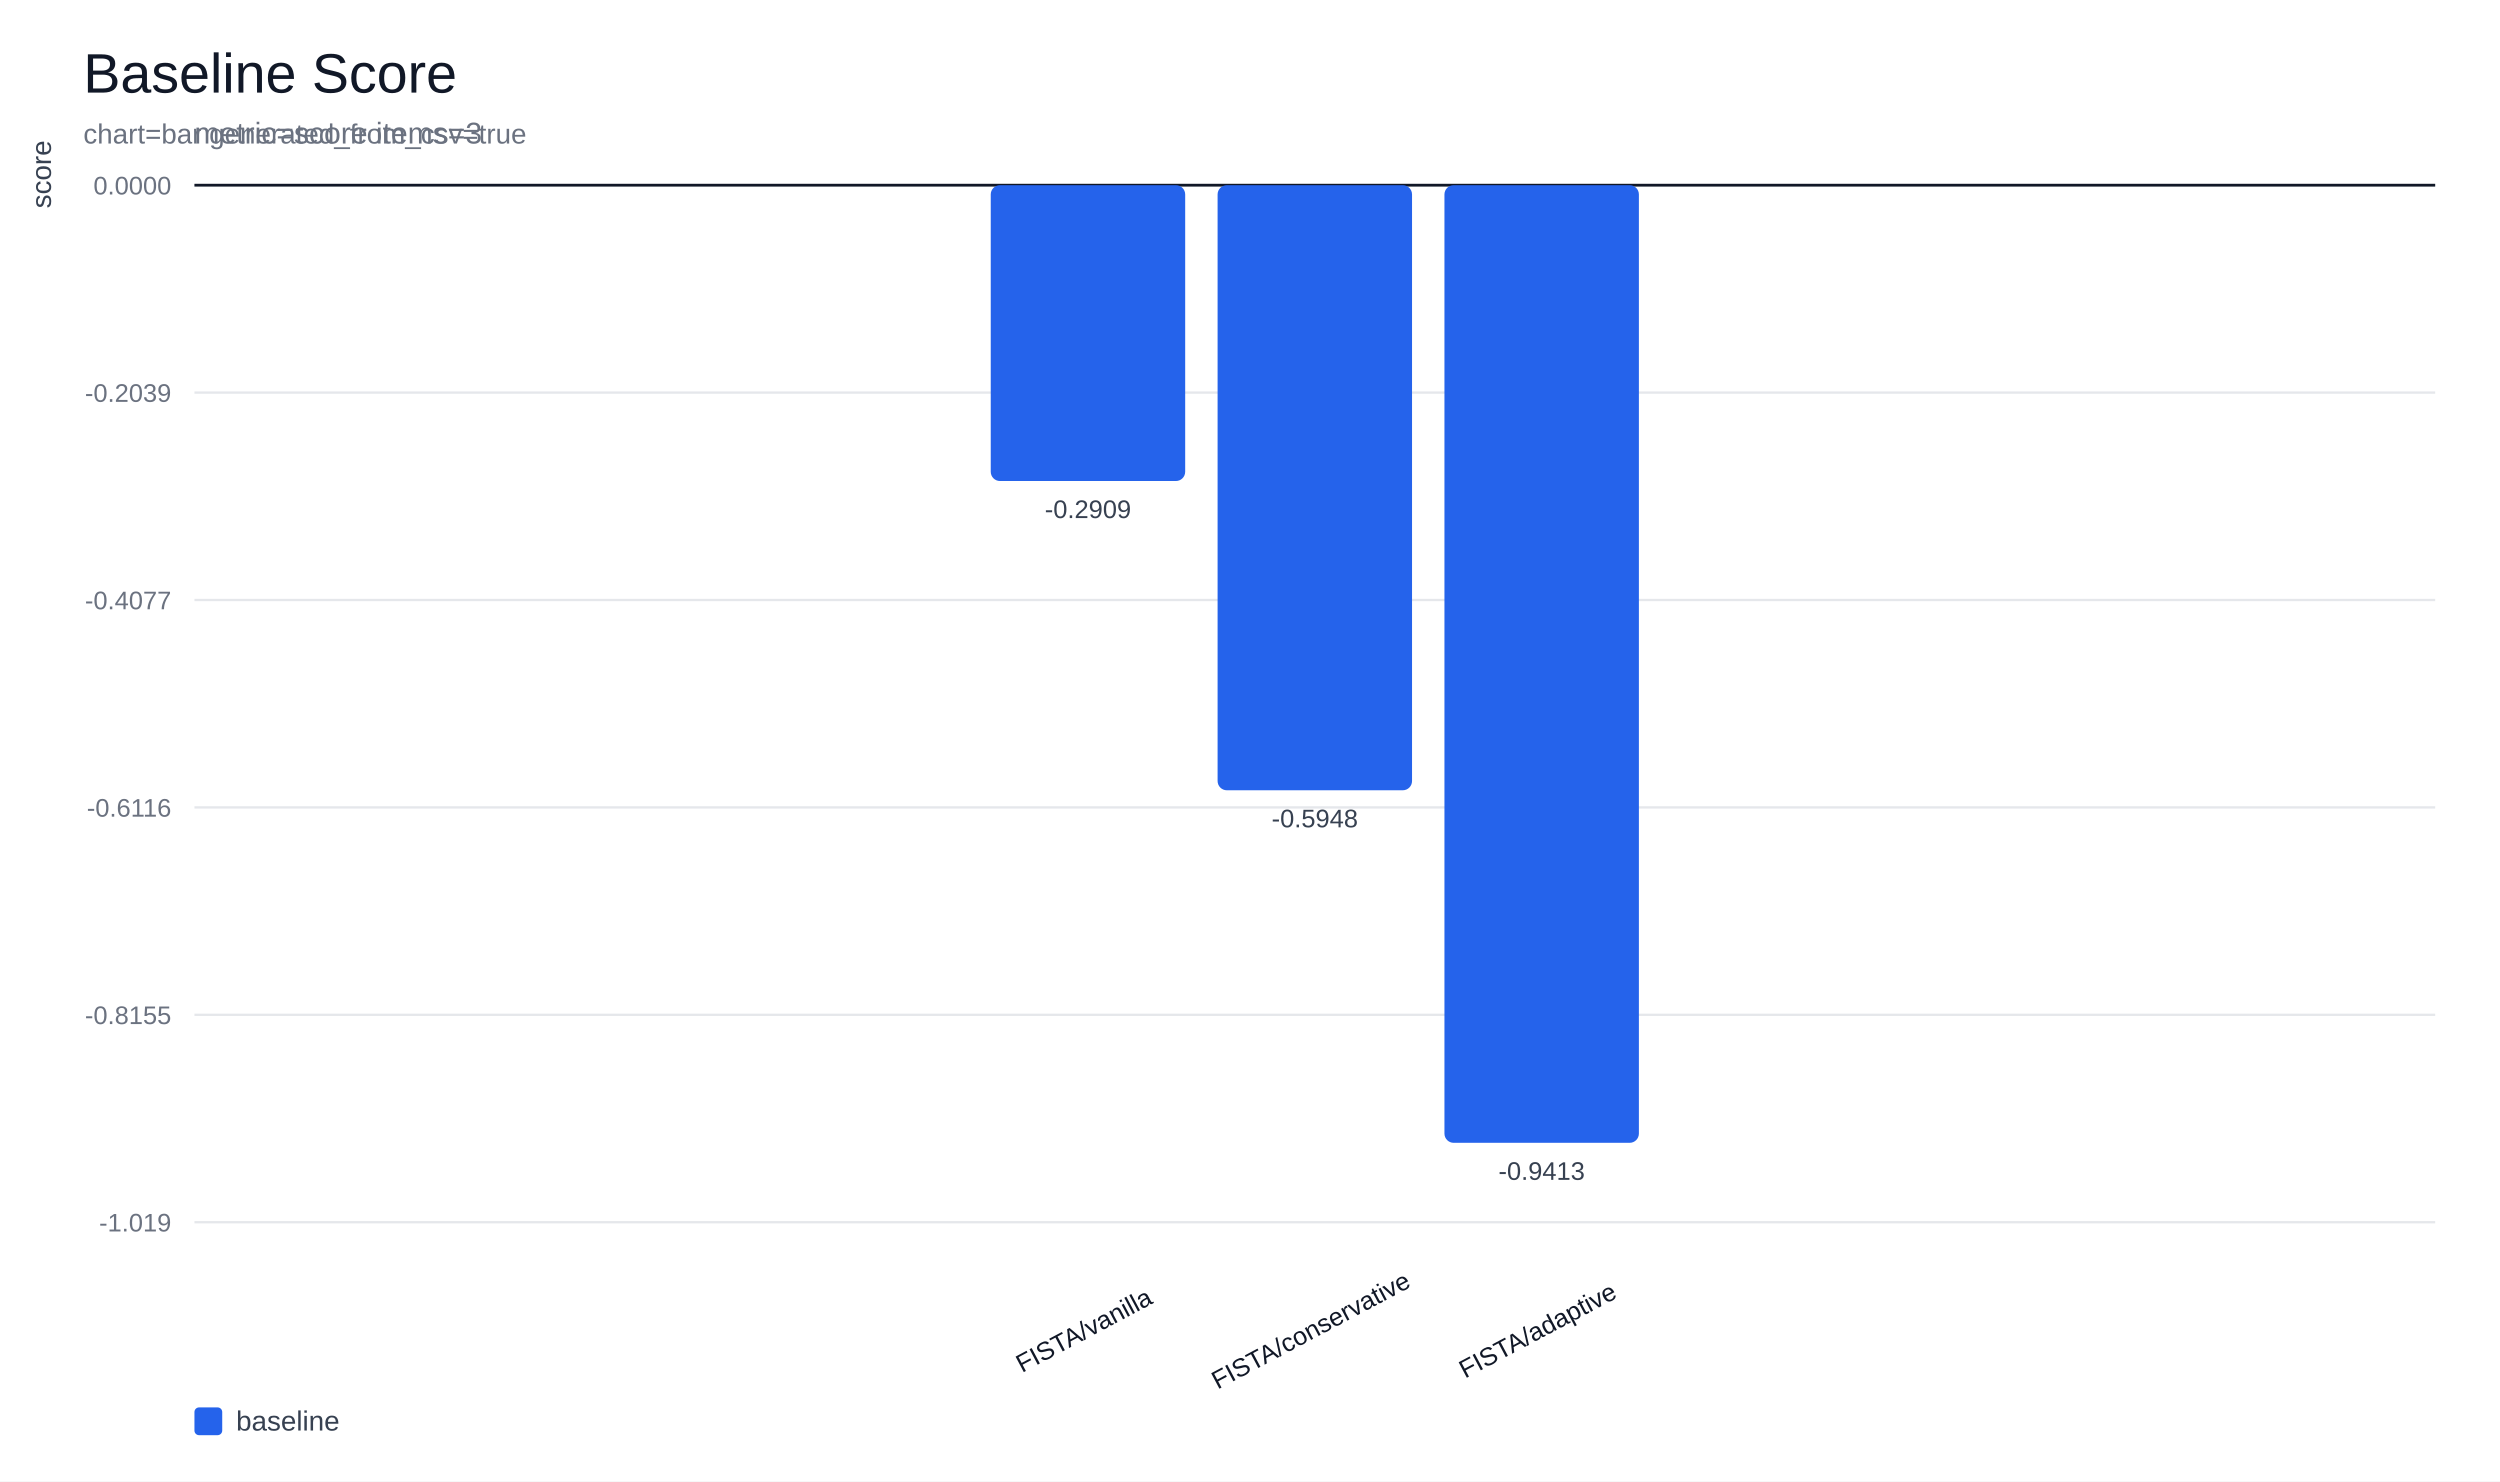
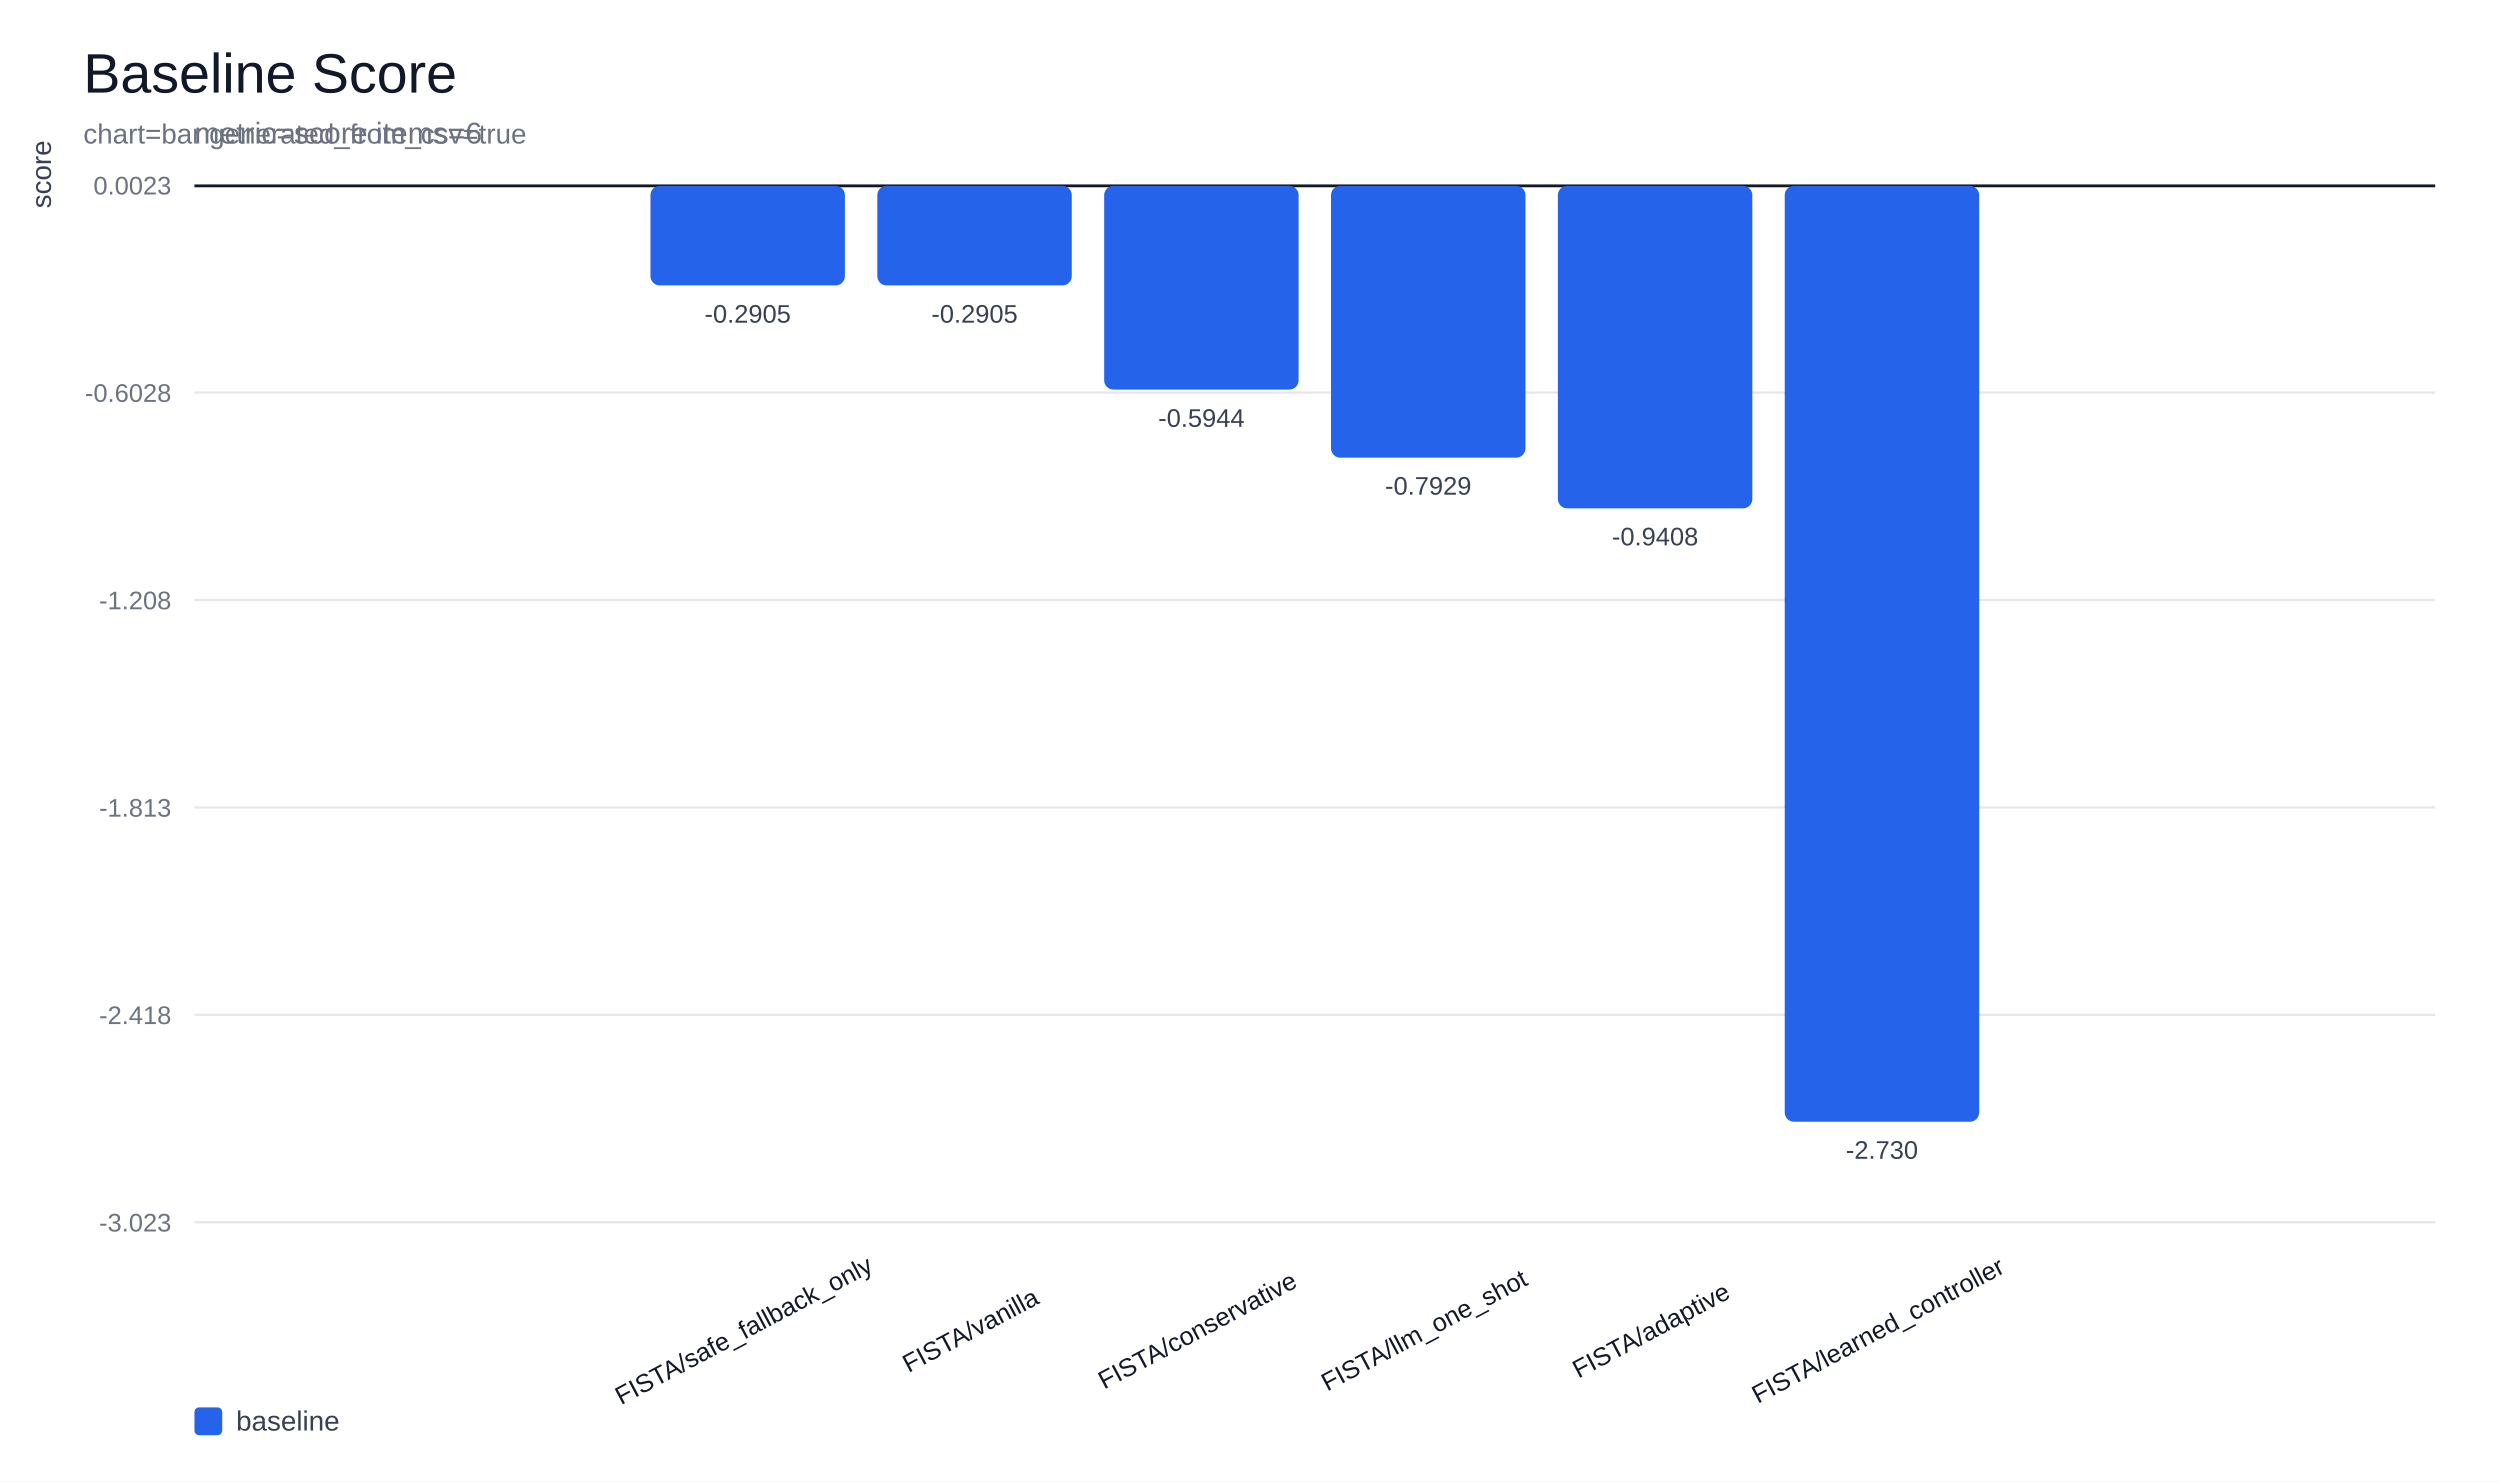
<svg xmlns="http://www.w3.org/2000/svg" width="1080" height="640" viewBox="0 0 1080 640">
  <rect width="100%" height="100%" fill="#ffffff" />
  <text x="36" y="40" font-size="24" font-family="Arial, Helvetica, sans-serif" fill="#111827">Baseline Score</text>
  <text x="36" y="62" font-size="12" font-family="Arial, Helvetica, sans-serif" fill="#6b7280">chart=bar generated_from_csv=true</text>
  <line x1="84.0" y1="528.0" x2="1052.0" y2="528.0" stroke="#e5e7eb" stroke-width="1.0" />
-   <text x="74.0" y="532.0" font-size="11" font-family="Arial, Helvetica, sans-serif" fill="#6b7280" text-anchor="end">-1.019</text>
+   <text x="74.0" y="532.0" font-size="11" font-family="Arial, Helvetica, sans-serif" fill="#6b7280" text-anchor="end">-3.023</text>
  <line x1="84.0" y1="438.4" x2="1052.0" y2="438.4" stroke="#e5e7eb" stroke-width="1.0" />
-   <text x="74.0" y="442.4" font-size="11" font-family="Arial, Helvetica, sans-serif" fill="#6b7280" text-anchor="end">-0.8155</text>
+   <text x="74.0" y="442.4" font-size="11" font-family="Arial, Helvetica, sans-serif" fill="#6b7280" text-anchor="end">-2.418</text>
  <line x1="84.0" y1="348.8" x2="1052.0" y2="348.8" stroke="#e5e7eb" stroke-width="1.0" />
-   <text x="74.0" y="352.8" font-size="11" font-family="Arial, Helvetica, sans-serif" fill="#6b7280" text-anchor="end">-0.6116</text>
+   <text x="74.0" y="352.8" font-size="11" font-family="Arial, Helvetica, sans-serif" fill="#6b7280" text-anchor="end">-1.813</text>
  <line x1="84.0" y1="259.2" x2="1052.0" y2="259.2" stroke="#e5e7eb" stroke-width="1.0" />
-   <text x="74.0" y="263.2" font-size="11" font-family="Arial, Helvetica, sans-serif" fill="#6b7280" text-anchor="end">-0.4077</text>
+   <text x="74.0" y="263.2" font-size="11" font-family="Arial, Helvetica, sans-serif" fill="#6b7280" text-anchor="end">-1.208</text>
  <line x1="84.0" y1="169.6" x2="1052.0" y2="169.6" stroke="#e5e7eb" stroke-width="1.0" />
-   <text x="74.0" y="173.6" font-size="11" font-family="Arial, Helvetica, sans-serif" fill="#6b7280" text-anchor="end">-0.2039</text>
+   <text x="74.0" y="173.6" font-size="11" font-family="Arial, Helvetica, sans-serif" fill="#6b7280" text-anchor="end">-0.6028</text>
  <line x1="84.0" y1="80.0" x2="1052.0" y2="80.0" stroke="#e5e7eb" stroke-width="1.0" />
-   <text x="74.0" y="84.0" font-size="11" font-family="Arial, Helvetica, sans-serif" fill="#6b7280" text-anchor="end">0.0000</text>
-   <line x1="84.0" y1="80.0" x2="1052.0" y2="80.0" stroke="#111827" stroke-width="1.2" />
-   <rect x="428.0" y="80.0" width="84.0" height="127.8" rx="4" fill="#2563eb" />
-   <text x="470.0" y="578.0" font-size="11" font-family="Arial, Helvetica, sans-serif" fill="#111827" text-anchor="middle" transform="rotate(-28 470.0 578.0)">FISTA/vanilla</text>
-   <text x="470.0" y="223.8" font-size="11" font-family="Arial, Helvetica, sans-serif" fill="#374151" text-anchor="middle">-0.2909</text>
-   <rect x="526.0" y="80.0" width="84.0" height="261.4" rx="4" fill="#2563eb" />
-   <text x="568.0" y="578.0" font-size="11" font-family="Arial, Helvetica, sans-serif" fill="#111827" text-anchor="middle" transform="rotate(-28 568.0 578.0)">FISTA/conservative</text>
-   <text x="568.0" y="357.4" font-size="11" font-family="Arial, Helvetica, sans-serif" fill="#374151" text-anchor="middle">-0.5948</text>
-   <rect x="624.0" y="80.0" width="84.0" height="413.7" rx="4" fill="#2563eb" />
-   <text x="666.0" y="578.0" font-size="11" font-family="Arial, Helvetica, sans-serif" fill="#111827" text-anchor="middle" transform="rotate(-28 666.0 578.0)">FISTA/adaptive</text>
-   <text x="666.0" y="509.7" font-size="11" font-family="Arial, Helvetica, sans-serif" fill="#374151" text-anchor="middle">-0.9413</text>
+   <text x="74.0" y="84.0" font-size="11" font-family="Arial, Helvetica, sans-serif" fill="#6b7280" text-anchor="end">0.0023</text>
+   <line x1="84.0" y1="80.3" x2="1052.0" y2="80.3" stroke="#111827" stroke-width="1.2" />
+   <rect x="281.0" y="80.3" width="84.0" height="43.0" rx="4" fill="#2563eb" />
+   <text x="323.0" y="578.0" font-size="11" font-family="Arial, Helvetica, sans-serif" fill="#111827" text-anchor="middle" transform="rotate(-28 323.0 578.0)">FISTA/safe_fallback_only</text>
+   <text x="323.0" y="139.4" font-size="11" font-family="Arial, Helvetica, sans-serif" fill="#374151" text-anchor="middle">-0.2905</text>
+   <rect x="379.0" y="80.3" width="84.0" height="43.0" rx="4" fill="#2563eb" />
+   <text x="421.0" y="578.0" font-size="11" font-family="Arial, Helvetica, sans-serif" fill="#111827" text-anchor="middle" transform="rotate(-28 421.0 578.0)">FISTA/vanilla</text>
+   <text x="421.0" y="139.4" font-size="11" font-family="Arial, Helvetica, sans-serif" fill="#374151" text-anchor="middle">-0.2905</text>
+   <rect x="477.0" y="80.3" width="84.0" height="88.0" rx="4" fill="#2563eb" />
+   <text x="519.0" y="578.0" font-size="11" font-family="Arial, Helvetica, sans-serif" fill="#111827" text-anchor="middle" transform="rotate(-28 519.0 578.0)">FISTA/conservative</text>
+   <text x="519.0" y="184.4" font-size="11" font-family="Arial, Helvetica, sans-serif" fill="#374151" text-anchor="middle">-0.5944</text>
+   <rect x="575.0" y="80.3" width="84.0" height="117.4" rx="4" fill="#2563eb" />
+   <text x="617.0" y="578.0" font-size="11" font-family="Arial, Helvetica, sans-serif" fill="#111827" text-anchor="middle" transform="rotate(-28 617.0 578.0)">FISTA/llm_one_shot</text>
+   <text x="617.0" y="213.7" font-size="11" font-family="Arial, Helvetica, sans-serif" fill="#374151" text-anchor="middle">-0.7929</text>
+   <rect x="673.0" y="80.3" width="84.0" height="139.3" rx="4" fill="#2563eb" />
+   <text x="715.0" y="578.0" font-size="11" font-family="Arial, Helvetica, sans-serif" fill="#111827" text-anchor="middle" transform="rotate(-28 715.0 578.0)">FISTA/adaptive</text>
+   <text x="715.0" y="235.6" font-size="11" font-family="Arial, Helvetica, sans-serif" fill="#374151" text-anchor="middle">-0.9408</text>
+   <rect x="771.0" y="80.3" width="84.0" height="404.3" rx="4" fill="#2563eb" />
+   <text x="813.0" y="578.0" font-size="11" font-family="Arial, Helvetica, sans-serif" fill="#111827" text-anchor="middle" transform="rotate(-28 813.0 578.0)">FISTA/learned_controller</text>
+   <text x="813.0" y="500.6" font-size="11" font-family="Arial, Helvetica, sans-serif" fill="#374151" text-anchor="middle">-2.730</text>
  <rect x="84" y="608" width="12" height="12" rx="2" fill="#2563eb" />
  <text x="102.0" y="618.0" font-size="12" font-family="Arial, Helvetica, sans-serif" fill="#374151" text-anchor="start">baseline</text>
-   <text x="84" y="62" font-size="13" font-family="Arial, Helvetica, sans-serif" fill="#6b7280">metric=score items=3</text>
+   <text x="84" y="62" font-size="13" font-family="Arial, Helvetica, sans-serif" fill="#6b7280">metric=score items=6</text>
  <text x="22.0" y="90.0" font-size="12" font-family="Arial, Helvetica, sans-serif" fill="#374151" text-anchor="start" transform="rotate(-90 22.0 90.0)">score</text>
</svg>
